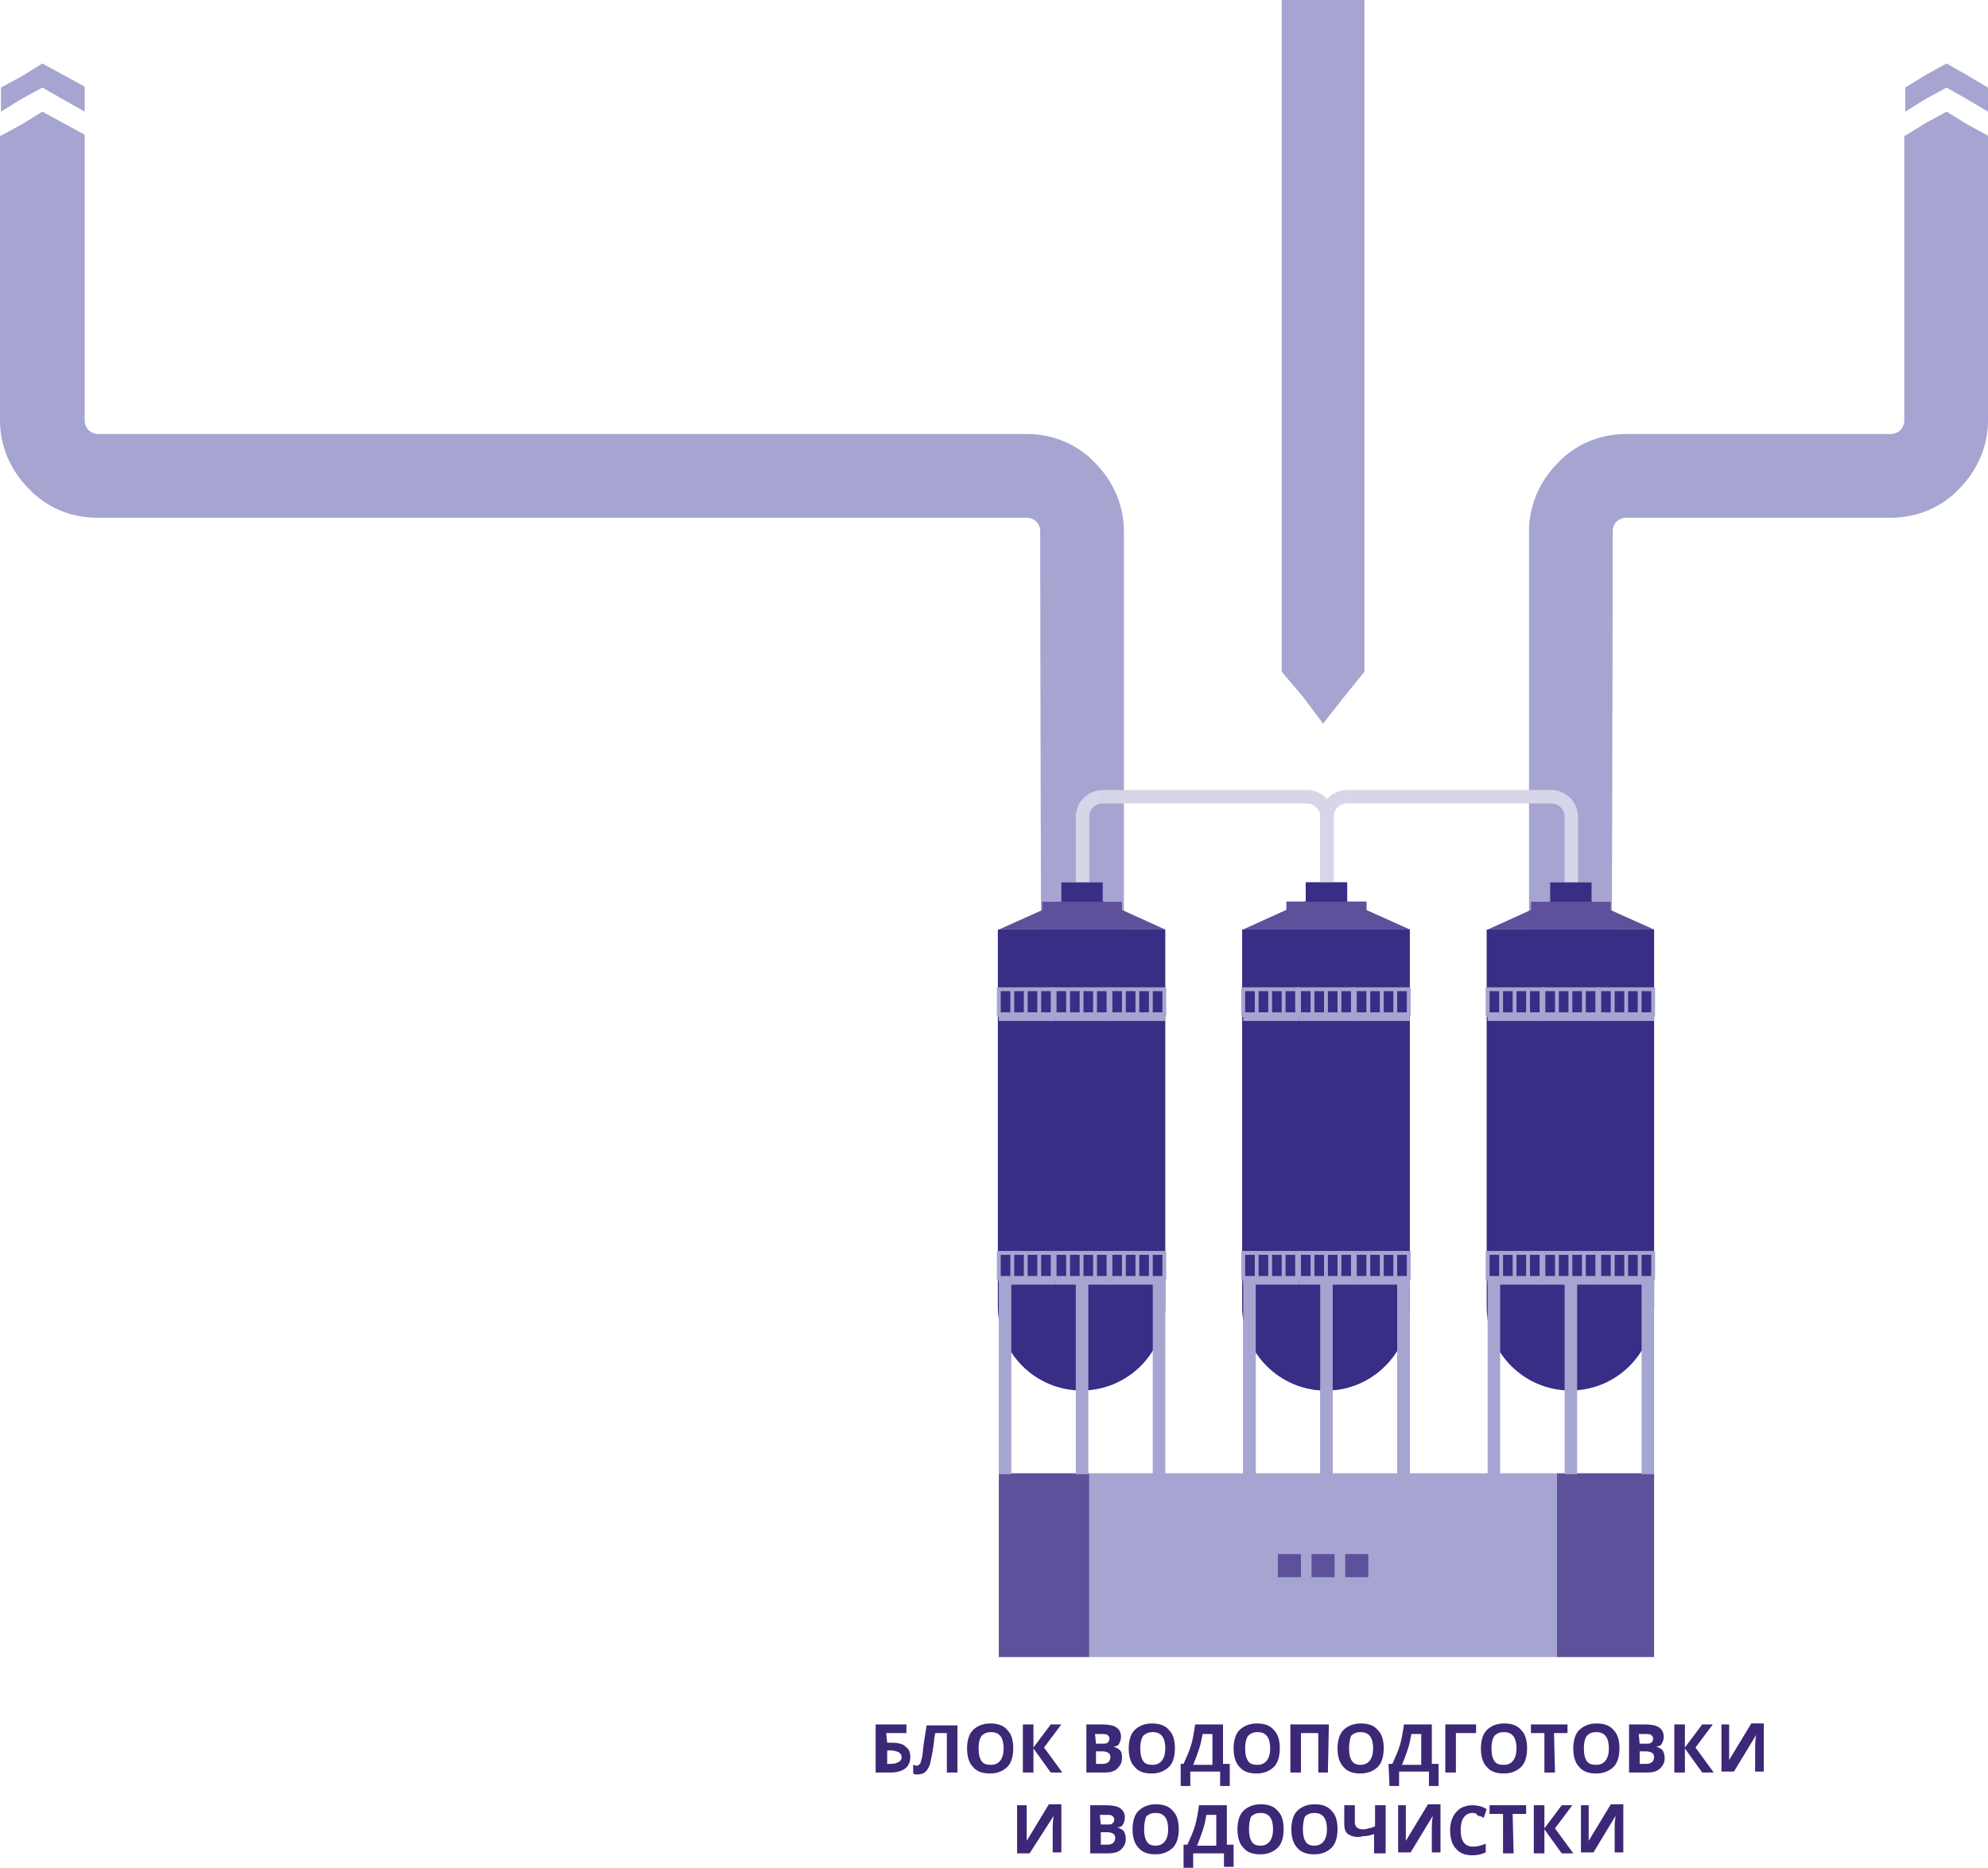
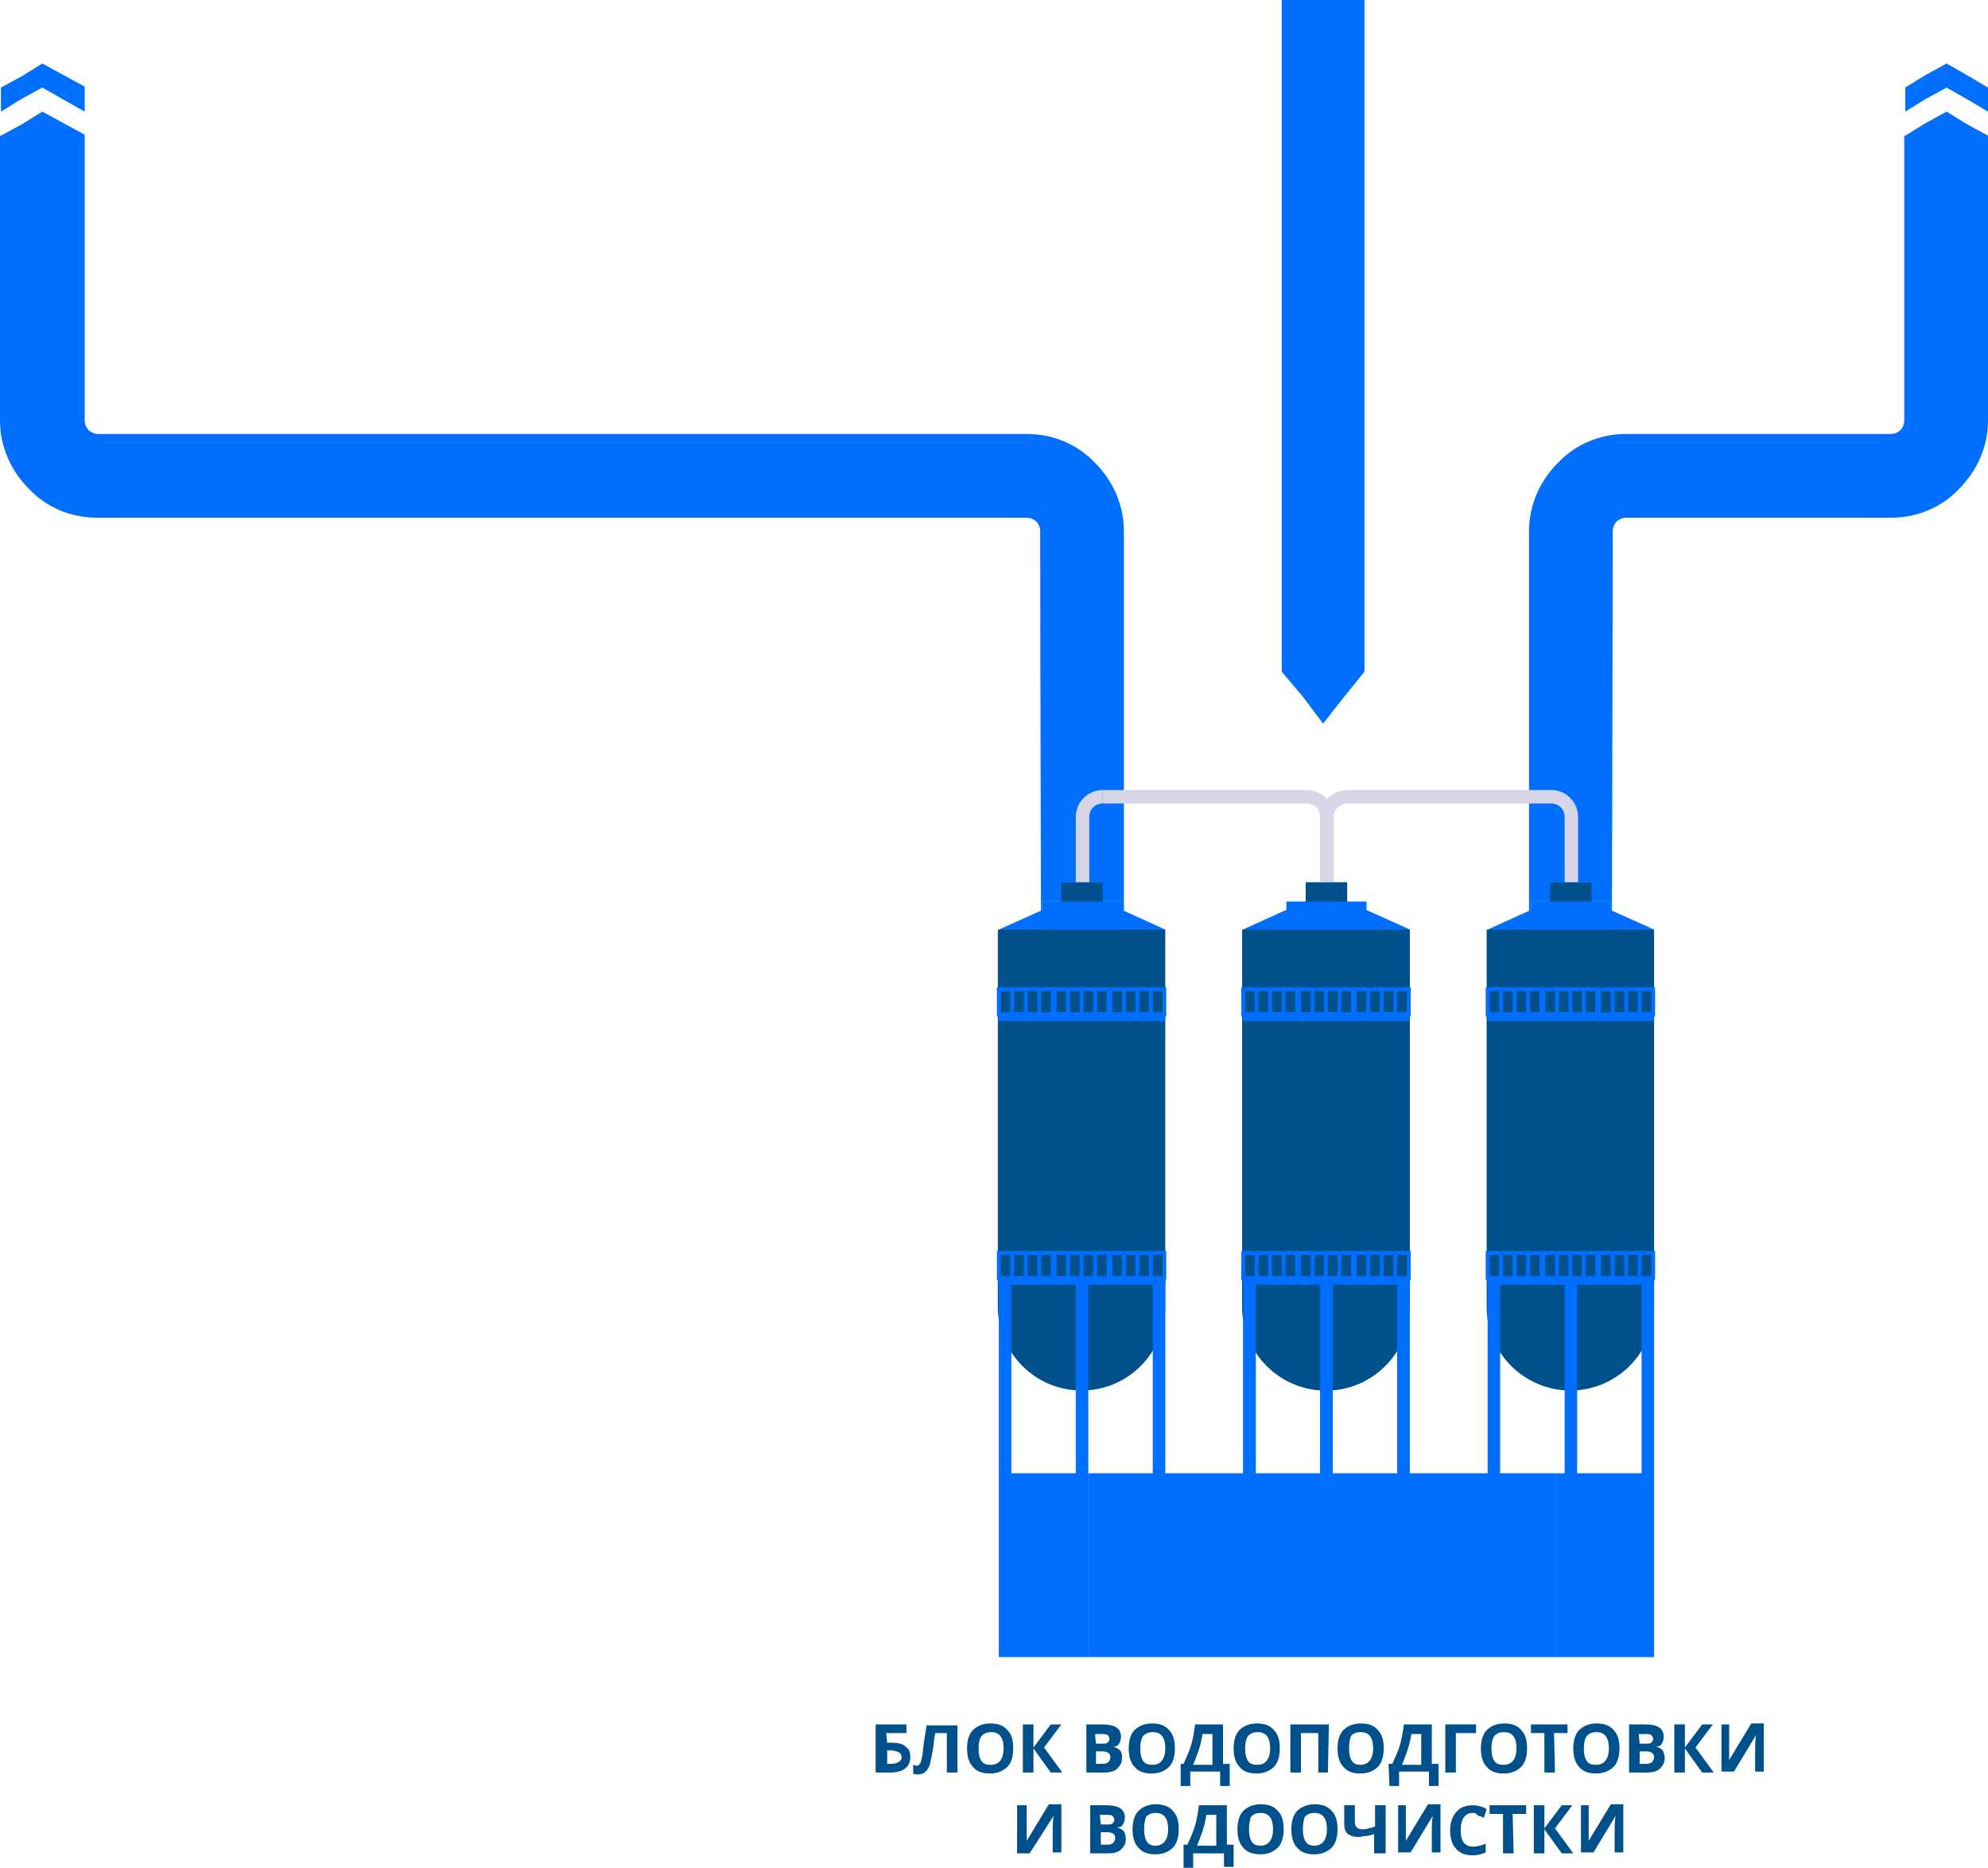
<svg xmlns="http://www.w3.org/2000/svg" version="1.1" id="Layer_1" x="0px" y="0px" viewBox="0 0 206.6 194.1" style="enable-background:new 0 0 206.6 194.1;" xml:space="preserve">
  <style type="text/css">
- 	.st0{fill:#A6A5D1;}
- 	.st1{fill-rule:evenodd;clip-rule:evenodd;fill:#A6A5D1;}
- 	.st2{fill-rule:evenodd;clip-rule:evenodd;fill:#5E519C;}
+ 	.st0{fill:#006EFF;}
+ 	.st1{fill-rule:evenodd;clip-rule:evenodd;fill:#006EFF;}
+ 	.st2{fill-rule:evenodd;clip-rule:evenodd;fill:#006EFF;}
	.st3{fill-rule:evenodd;clip-rule:evenodd;fill:#D7D5E8;}
	.st4{fill:#D7D5E8;}
- 	.st5{fill-rule:evenodd;clip-rule:evenodd;fill:#382E86;}
- 	.st6{fill:#3D2777;}
+ 	.st5{fill-rule:evenodd;clip-rule:evenodd;fill:#00508C;}
+ 	.st6{fill:#00508C;}
</style>
  <path class="st0" d="M0.1,11.6V9.1l2.2-1.2l2.1-1.3l2.2,1.2L8.8,9v2.6l-2.3-1.3L4.4,9.1l-2.2,1.2L0.1,11.6z M95.5,53.8H21.3H10.1  c-2.8,0-5.3-1.1-7.1-3c-1.8-1.8-3-4.3-3-7.1v-6.1l0,0v-21v-2.5l0,0h0.1l0,0l2.2-1.2l2.1-1.3l2.2,1.2L8.8,14v2.5v8.7  c0,7.5,0,6.4,0,18.5c0,0.4,0.2,0.8,0.4,1s0.6,0.4,1,0.4h11.1h74.3h11.1c2.8,0,5.3,1.1,7.1,3c1.8,1.8,3,4.3,3,7.1v50.5h-8.6  c0-9.2-0.1-37.7-0.1-50.5c0-0.4-0.2-0.8-0.4-1c-0.2-0.2-0.6-0.4-1-0.4C106.7,53.8,95.5,53.8,95.5,53.8z" />
  <polygon class="st0" points="198,11.6 198,9.1 200.1,7.8 202.3,6.6 204.4,7.8 206.6,9.1 206.6,11.6 204.4,10.3 202.3,9.1   200.1,10.3 " />
  <path class="st0" d="M180.8,53.8h15.7c2.8,0,5.3-1.1,7.1-3c1.8-1.8,3-4.3,3-7.1v-6.1v-0.3v-0.4v-0.4v-0.4v-0.4v-0.3v-0.3v-0.3v-0.3  v-0.3v-0.3v-0.3v-0.3V33v-0.3v-0.1v-0.2v-0.2V32v-0.2v-0.2v-0.2v-0.2V31v-0.2v-0.2v-0.2v-0.3v-0.3v-0.3v-0.3v-0.3v-0.3v-0.3V28v-0.3  v-0.3V27v-0.4v-0.4v-0.6v-0.4v-0.4v-0.5v-0.5v-0.5v-0.5v-0.5v-0.6v-0.6v-0.6v-0.6v-0.7v-2.7v-2.2v-0.2l-2.2-1.2l-2.1-1.3l-2.2,1.2  l-2.1,1.3l0,0h-0.1l0,0v2.5v21l0,0c0,1.6,0,3.6,0,6.1c0,0.4-0.2,0.8-0.4,1s-0.6,0.4-1,0.4h-15.7H169c-2.8,0-5.3,1.1-7.1,3  c-1.8,1.8-3,4.3-3,7.1v50.5h8.6c0-9.2,0.1-37.7,0.1-50.5c0-0.4,0.2-0.8,0.4-1s0.6-0.4,1-0.4C169,53.8,180.8,53.8,180.8,53.8z" />
  <polygon class="st1" points="133.2,-25.1 137.6,-20 141.8,-25.1 141.8,59.1 141.8,69.8 139.7,72.4 137.5,75.2 135.4,72.4   133.2,69.8 133.2,59.1 " />
  <polygon class="st1" points="113.2,172.2 161.8,172.2 161.8,153.1 138.1,153.1 113.2,153.1 " />
  <rect x="103.8" y="153.1" class="st2" width="9.4" height="19.1" />
  <rect x="161.8" y="153.1" class="st2" width="10.1" height="19.1" />
  <rect x="108.3" y="93.7" class="st3" width="8.3" height="18.2" />
  <rect x="133.7" y="93.7" class="st3" width="8.3" height="18.2" />
  <rect x="108.3" y="93.7" class="st2" width="8.3" height="9.1" />
  <rect x="133.7" y="93.7" class="st2" width="8.3" height="9.1" />
  <rect x="108.3" y="123" class="st2" width="8.3" height="9" />
  <rect x="133.7" y="123" class="st2" width="8.3" height="9" />
  <path class="st4" d="M113.2,91.7h-1.4v-6.8c0-1.6,1.3-2.8,2.8-2.8v1.4c-0.8,0-1.4,0.6-1.4,1.4V91.7z" />
  <path class="st4" d="M138.6,91.7h-1.4v-6.8c0-0.8-0.6-1.4-1.4-1.4h-21.2v-1.4h21.2c1.6,0,2.8,1.3,2.8,2.8L138.6,91.7L138.6,91.7z" />
  <path class="st5" d="M121.1,96.6v39.2c0,4.8-3.9,8.7-8.7,8.7c-4.8,0-8.7-3.9-8.7-8.7V96.6H121.1z" />
  <path class="st5" d="M146.5,96.6v39.2c0,4.8-3.9,8.7-8.7,8.7s-8.7-3.9-8.7-8.7V96.6H146.5z" />
  <polygon class="st2" points="103.8,96.6 121.1,96.6 112.5,92.7 " />
  <polygon class="st2" points="129.2,96.6 146.5,96.6 137.8,92.7 " />
  <rect x="110.3" y="91.7" class="st5" width="4.3" height="2" />
  <rect x="135.7" y="91.7" class="st5" width="4.3" height="2" />
  <rect x="103.8" y="105.2" class="st1" width="5.8" height="0.9" />
  <path class="st0" d="M108,102.6L108,102.6L108,102.6h1.4h0.2v0.2v2.7c0,0.1-0.1,0.2-0.2,0.2s-0.2-0.1-0.2-0.2V103h-1v2.5  c0,0.1-0.1,0.2-0.2,0.2s-0.2-0.1-0.2-0.2V103h-1v2.5c0,0.1-0.1,0.2-0.2,0.2s-0.2-0.1-0.2-0.2V103h-1v2.5c0,0.1-0.1,0.2-0.2,0.2  s-0.2-0.1-0.2-0.2V103h-1v2.5c0,0.1-0.1,0.2-0.2,0.2s-0.2-0.1-0.2-0.2v-2.7v-0.2h0.2h1.3l0,0l0,0h1.3l0,0l0,0H108z" />
  <rect x="109.6" y="105.2" class="st1" width="5.8" height="0.9" />
  <path class="st0" d="M113.8,102.6L113.8,102.6L113.8,102.6h1.4h0.2v0.2v2.7c0,0.1-0.1,0.2-0.2,0.2s-0.2-0.1-0.2-0.2V103h-1v2.5  c0,0.1-0.1,0.2-0.2,0.2s-0.2-0.1-0.2-0.2V103h-1v2.5c0,0.1-0.1,0.2-0.2,0.2s-0.2-0.1-0.2-0.2V103h-1v2.5c0,0.1-0.1,0.2-0.2,0.2  s-0.2-0.1-0.2-0.2V103h-1v2.5c0,0.1-0.1,0.2-0.2,0.2s-0.2-0.1-0.2-0.2v-2.7v-0.2h0.2h1.3l0,0l0,0h1.3l0,0l0,0H113.8z" />
  <rect x="115.3" y="105.2" class="st1" width="5.8" height="0.9" />
  <path class="st0" d="M119.6,102.6L119.6,102.6L119.6,102.6h1.4h0.2v0.2v2.7c0,0.1-0.1,0.2-0.2,0.2s-0.2-0.1-0.2-0.2V103h-1v2.5  c0,0.1-0.1,0.2-0.2,0.2s-0.2-0.1-0.2-0.2V103h-1v2.5c0,0.1-0.1,0.2-0.2,0.2s-0.2-0.1-0.2-0.2V103h-1v2.5c0,0.1-0.1,0.2-0.2,0.2  s-0.2-0.1-0.2-0.2V103h-1v2.5c0,0.1-0.1,0.2-0.2,0.2s-0.2-0.1-0.2-0.2v-2.7v-0.2h0.2h1.3l0,0l0,0h1.3l0,0l0,0H119.6z" />
  <rect x="129.2" y="105.2" class="st1" width="5.8" height="0.9" />
  <path class="st0" d="M133.4,102.6L133.4,102.6L133.4,102.6h1.4h0.2v0.2v2.7c0,0.1-0.1,0.2-0.2,0.2c-0.1,0-0.2-0.1-0.2-0.2V103h-1  v2.5c0,0.1-0.1,0.2-0.2,0.2c-0.1,0-0.2-0.1-0.2-0.2V103h-1v2.5c0,0.1-0.1,0.2-0.2,0.2s-0.2-0.1-0.2-0.2V103h-1v2.5  c0,0.1-0.1,0.2-0.2,0.2c-0.1,0-0.2-0.1-0.2-0.2V103h-1v2.5c0,0.1-0.1,0.2-0.2,0.2c-0.1,0-0.2-0.1-0.2-0.2v-2.7v-0.2h0.2h1.3l0,0l0,0  h1.3l0,0l0,0H133.4z" />
  <rect x="135" y="105.2" class="st1" width="5.8" height="0.9" />
  <path class="st0" d="M139.2,102.6L139.2,102.6L139.2,102.6h1.4h0.2v0.2v2.7c0,0.1-0.1,0.2-0.2,0.2c-0.1,0-0.2-0.1-0.2-0.2V103h-1  v2.5c0,0.1-0.1,0.2-0.2,0.2c-0.1,0-0.2-0.1-0.2-0.2V103h-1v2.5c0,0.1-0.1,0.2-0.2,0.2c-0.1,0-0.2-0.1-0.2-0.2V103h-1v2.5  c0,0.1-0.1,0.2-0.2,0.2c-0.1,0-0.2-0.1-0.2-0.2V103h-1v2.5c0,0.1-0.1,0.2-0.2,0.2c-0.1,0-0.2-0.1-0.2-0.2v-2.7v-0.2h0.2h1.3l0,0l0,0  h1.3l0,0l0,0H139.2z" />
  <rect x="140.7" y="105.2" class="st1" width="5.8" height="0.9" />
  <path class="st0" d="M145,102.6L145,102.6L145,102.6h1.4h0.2v0.2v2.7c0,0.1-0.1,0.2-0.2,0.2c-0.1,0-0.2-0.1-0.2-0.2V103h-1v2.5  c0,0.1-0.1,0.2-0.2,0.2c-0.1,0-0.2-0.1-0.2-0.2V103h-1v2.5c0,0.1-0.1,0.2-0.2,0.2c-0.1,0-0.2-0.1-0.2-0.2V103h-1v2.5  c0,0.1-0.1,0.2-0.2,0.2c-0.1,0-0.2-0.1-0.2-0.2V103h-1v2.5c0,0.1-0.1,0.2-0.2,0.2c-0.1,0-0.2-0.1-0.2-0.2v-2.7v-0.2h0.2h1.3l0,0l0,0  h1.3l0,0l0,0H145z" />
  <rect x="103.8" y="132.6" class="st1" width="5.8" height="0.9" />
  <path class="st0" d="M108,130L108,130L108,130h1.4h0.2v0.2v2.7c0,0.1-0.1,0.2-0.2,0.2s-0.2-0.1-0.2-0.2v-2.5h-1v2.5  c0,0.1-0.1,0.2-0.2,0.2s-0.2-0.1-0.2-0.2v-2.5h-1v2.5c0,0.1-0.1,0.2-0.2,0.2s-0.2-0.1-0.2-0.2v-2.5h-1v2.5c0,0.1-0.1,0.2-0.2,0.2  s-0.2-0.1-0.2-0.2v-2.5h-1v2.5c0,0.1-0.1,0.2-0.2,0.2s-0.2-0.1-0.2-0.2v-2.7V130h0.2h1.3l0,0l0,0h1.3l0,0l0,0H108z" />
  <rect x="109.6" y="132.6" class="st1" width="5.8" height="0.9" />
  <path class="st0" d="M113.8,130L113.8,130L113.8,130h1.4h0.2v0.2v2.7c0,0.1-0.1,0.2-0.2,0.2s-0.2-0.1-0.2-0.2v-2.5h-1v2.5  c0,0.1-0.1,0.2-0.2,0.2s-0.2-0.1-0.2-0.2v-2.5h-1v2.5c0,0.1-0.1,0.2-0.2,0.2s-0.2-0.1-0.2-0.2v-2.5h-1v2.5c0,0.1-0.1,0.2-0.2,0.2  s-0.2-0.1-0.2-0.2v-2.5h-1v2.5c0,0.1-0.1,0.2-0.2,0.2s-0.2-0.1-0.2-0.2v-2.7V130h0.2h1.3l0,0l0,0h1.3l0,0l0,0H113.8z" />
  <rect x="115.3" y="132.6" class="st1" width="5.8" height="0.9" />
  <path class="st0" d="M119.6,130L119.6,130L119.6,130h1.4h0.2v0.2v2.7c0,0.1-0.1,0.2-0.2,0.2s-0.2-0.1-0.2-0.2v-2.5h-1v2.5  c0,0.1-0.1,0.2-0.2,0.2s-0.2-0.1-0.2-0.2v-2.5h-1v2.5c0,0.1-0.1,0.2-0.2,0.2s-0.2-0.1-0.2-0.2v-2.5h-1v2.5c0,0.1-0.1,0.2-0.2,0.2  s-0.2-0.1-0.2-0.2v-2.5h-1v2.5c0,0.1-0.1,0.2-0.2,0.2s-0.2-0.1-0.2-0.2v-2.7V130h0.2h1.3l0,0l0,0h1.3l0,0l0,0H119.6z" />
  <rect x="129.2" y="132.6" class="st1" width="5.8" height="0.9" />
  <path class="st0" d="M133.4,130L133.4,130L133.4,130h1.4h0.2v0.2v2.7c0,0.1-0.1,0.2-0.2,0.2c-0.1,0-0.2-0.1-0.2-0.2v-2.5h-1v2.5  c0,0.1-0.1,0.2-0.2,0.2c-0.1,0-0.2-0.1-0.2-0.2v-2.5h-1v2.5c0,0.1-0.1,0.2-0.2,0.2s-0.2-0.1-0.2-0.2v-2.5h-1v2.5  c0,0.1-0.1,0.2-0.2,0.2c-0.1,0-0.2-0.1-0.2-0.2v-2.5h-1v2.5c0,0.1-0.1,0.2-0.2,0.2c-0.1,0-0.2-0.1-0.2-0.2v-2.7V130h0.2h1.3l0,0l0,0  h1.3l0,0l0,0H133.4z" />
  <rect x="135" y="132.6" class="st1" width="5.8" height="0.9" />
  <path class="st0" d="M139.2,130L139.2,130L139.2,130h1.4h0.2v0.2v2.7c0,0.1-0.1,0.2-0.2,0.2c-0.1,0-0.2-0.1-0.2-0.2v-2.5h-1v2.5  c0,0.1-0.1,0.2-0.2,0.2c-0.1,0-0.2-0.1-0.2-0.2v-2.5h-1v2.5c0,0.1-0.1,0.2-0.2,0.2c-0.1,0-0.2-0.1-0.2-0.2v-2.5h-1v2.5  c0,0.1-0.1,0.2-0.2,0.2c-0.1,0-0.2-0.1-0.2-0.2v-2.5h-1v2.5c0,0.1-0.1,0.2-0.2,0.2c-0.1,0-0.2-0.1-0.2-0.2v-2.7V130h0.2h1.3l0,0l0,0  h1.3l0,0l0,0H139.2z" />
  <rect x="140.7" y="132.6" class="st1" width="5.8" height="0.9" />
  <path class="st0" d="M145,130L145,130L145,130h1.4h0.2v0.2v2.7c0,0.1-0.1,0.2-0.2,0.2c-0.1,0-0.2-0.1-0.2-0.2v-2.5h-1v2.5  c0,0.1-0.1,0.2-0.2,0.2c-0.1,0-0.2-0.1-0.2-0.2v-2.5h-1v2.5c0,0.1-0.1,0.2-0.2,0.2c-0.1,0-0.2-0.1-0.2-0.2v-2.5h-1v2.5  c0,0.1-0.1,0.2-0.2,0.2c-0.1,0-0.2-0.1-0.2-0.2v-2.5h-1v2.5c0,0.1-0.1,0.2-0.2,0.2c-0.1,0-0.2-0.1-0.2-0.2v-2.7V130h0.2h1.3l0,0l0,0  h1.3l0,0l0,0H145z" />
  <rect x="103.8" y="133" class="st1" width="1.3" height="20.2" />
  <rect x="129.2" y="133" class="st1" width="1.3" height="20.2" />
  <rect x="119.8" y="133" class="st1" width="1.3" height="20.2" />
  <rect x="145.2" y="133" class="st1" width="1.3" height="20.2" />
  <rect x="111.8" y="133" class="st1" width="1.3" height="20.2" />
  <rect x="137.2" y="133" class="st1" width="1.3" height="20.2" />
  <rect x="133.7" y="93.7" class="st3" width="8.3" height="18.2" />
  <rect x="159.1" y="93.7" class="st3" width="8.3" height="18.2" />
  <rect x="133.7" y="93.7" class="st2" width="8.3" height="9.1" />
  <rect x="159.1" y="93.7" class="st2" width="8.3" height="9.1" />
  <rect x="133.7" y="123" class="st2" width="8.3" height="9" />
  <rect x="159.1" y="123" class="st2" width="8.3" height="9" />
  <path class="st4" d="M138.6,91.7h-1.4v-6.8c0-1.6,1.3-2.8,2.8-2.8v1.4c-0.8,0-1.4,0.6-1.4,1.4L138.6,91.7L138.6,91.7z" />
  <path class="st4" d="M164,91.7h-1.4v-6.8c0-0.8-0.6-1.4-1.4-1.4H140v-1.4h21.2c1.6,0,2.8,1.3,2.8,2.8V91.7z" />
  <path class="st5" d="M146.5,96.6v39.2c0,4.8-3.9,8.7-8.7,8.7s-8.7-3.9-8.7-8.7V96.6H146.5z" />
  <path class="st5" d="M171.9,96.6v39.2c0,4.8-3.9,8.7-8.7,8.7s-8.7-3.9-8.7-8.7V96.6H171.9z" />
  <polygon class="st2" points="129.2,96.6 146.5,96.6 137.8,92.7 " />
  <polygon class="st2" points="154.6,96.6 171.9,96.6 163.2,92.7 " />
  <rect x="135.7" y="91.7" class="st5" width="4.3" height="2" />
  <rect x="161.1" y="91.7" class="st5" width="4.3" height="2" />
  <rect x="129.2" y="105.2" class="st1" width="5.8" height="0.9" />
  <path class="st0" d="M133.4,102.6L133.4,102.6L133.4,102.6h1.4h0.2v0.2v2.7c0,0.1-0.1,0.2-0.2,0.2c-0.1,0-0.2-0.1-0.2-0.2V103h-1  v2.5c0,0.1-0.1,0.2-0.2,0.2c-0.1,0-0.2-0.1-0.2-0.2V103h-1v2.5c0,0.1-0.1,0.2-0.2,0.2c-0.1,0-0.2-0.1-0.2-0.2V103h-1v2.5  c0,0.1-0.1,0.2-0.2,0.2c-0.1,0-0.2-0.1-0.2-0.2V103h-1v2.5c0,0.1-0.1,0.2-0.2,0.2c-0.1,0-0.2-0.1-0.2-0.2v-2.7v-0.2h0.2h1.3l0,0l0,0  h1.3l0,0l0,0H133.4z" />
  <rect x="135" y="105.2" class="st1" width="5.8" height="0.9" />
  <path class="st0" d="M139.2,102.6L139.2,102.6L139.2,102.6h1.4h0.2v0.2v2.7c0,0.1-0.1,0.2-0.2,0.2c-0.1,0-0.2-0.1-0.2-0.2V103h-1  v2.5c0,0.1-0.1,0.2-0.2,0.2c-0.1,0-0.2-0.1-0.2-0.2V103h-1v2.5c0,0.1-0.1,0.2-0.2,0.2c-0.1,0-0.2-0.1-0.2-0.2V103h-1v2.5  c0,0.1-0.1,0.2-0.2,0.2c-0.1,0-0.2-0.1-0.2-0.2V103h-1v2.5c0,0.1-0.1,0.2-0.2,0.2c-0.1,0-0.2-0.1-0.2-0.2v-2.7v-0.2h0.2h1.3l0,0l0,0  h1.3l0,0l0,0H139.2z" />
  <rect x="140.7" y="105.2" class="st1" width="5.8" height="0.9" />
  <path class="st0" d="M145,102.6L145,102.6L145,102.6h1.4h0.2v0.2v2.7c0,0.1-0.1,0.2-0.2,0.2c-0.1,0-0.2-0.1-0.2-0.2V103h-1v2.5  c0,0.1-0.1,0.2-0.2,0.2c-0.1,0-0.2-0.1-0.2-0.2V103h-1v2.5c0,0.1-0.1,0.2-0.2,0.2c-0.1,0-0.2-0.1-0.2-0.2V103h-1v2.5  c0,0.1-0.1,0.2-0.2,0.2c-0.1,0-0.2-0.1-0.2-0.2V103h-1v2.5c0,0.1-0.1,0.2-0.2,0.2c-0.1,0-0.2-0.1-0.2-0.2v-2.7v-0.2h0.2h1.3l0,0l0,0  h1.3l0,0l0,0H145z" />
  <rect x="154.6" y="105.2" class="st1" width="5.8" height="0.9" />
  <path class="st0" d="M158.8,102.6L158.8,102.6L158.8,102.6h1.4h0.2v0.2v2.7c0,0.1-0.1,0.2-0.2,0.2c-0.1,0-0.2-0.1-0.2-0.2V103h-1  v2.5c0,0.1-0.1,0.2-0.2,0.2c-0.1,0-0.2-0.1-0.2-0.2V103h-1v2.5c0,0.1-0.1,0.2-0.2,0.2c-0.1,0-0.2-0.1-0.2-0.2V103h-1v2.5  c0,0.1-0.1,0.2-0.2,0.2c-0.1,0-0.2-0.1-0.2-0.2V103h-1v2.5c0,0.1-0.1,0.2-0.2,0.2c-0.1,0-0.2-0.1-0.2-0.2v-2.7v-0.2h0.2h1.3l0,0l0,0  h1.3l0,0l0,0H158.8z" />
  <rect x="160.3" y="105.2" class="st1" width="5.8" height="0.9" />
  <path class="st0" d="M164.6,102.6L164.6,102.6L164.6,102.6h1.4h0.2v0.2v2.7c0,0.1-0.1,0.2-0.2,0.2c-0.1,0-0.2-0.1-0.2-0.2V103h-1  v2.5c0,0.1-0.1,0.2-0.2,0.2c-0.1,0-0.2-0.1-0.2-0.2V103h-1v2.5c0,0.1-0.1,0.2-0.2,0.2c-0.1,0-0.2-0.1-0.2-0.2V103h-1v2.5  c0,0.1-0.1,0.2-0.2,0.2c-0.1,0-0.2-0.1-0.2-0.2V103h-1v2.5c0,0.1-0.1,0.2-0.2,0.2c-0.1,0-0.2-0.1-0.2-0.2v-2.7v-0.2h0.2h1.3l0,0l0,0  h1.3l0,0l0,0H164.6z" />
  <rect x="166.1" y="105.2" class="st1" width="5.8" height="0.9" />
  <path class="st0" d="M170.4,102.6L170.4,102.6L170.4,102.6h1.4h0.2v0.2v2.7c0,0.1-0.1,0.2-0.2,0.2c-0.1,0-0.2-0.1-0.2-0.2V103h-1  v2.5c0,0.1-0.1,0.2-0.2,0.2c-0.1,0-0.2-0.1-0.2-0.2V103h-1v2.5c0,0.1-0.1,0.2-0.2,0.2c-0.1,0-0.2-0.1-0.2-0.2V103h-1v2.5  c0,0.1-0.1,0.2-0.2,0.2s-0.2-0.1-0.2-0.2V103h-1v2.5c0,0.1-0.1,0.2-0.2,0.2c-0.1,0-0.2-0.1-0.2-0.2v-2.7v-0.2h0.2h1.3l0,0l0,0h1.3  l0,0l0,0H170.4z" />
  <rect x="129.2" y="132.6" class="st1" width="5.8" height="0.9" />
  <path class="st0" d="M133.4,130L133.4,130L133.4,130h1.4h0.2v0.2v2.7c0,0.1-0.1,0.2-0.2,0.2c-0.1,0-0.2-0.1-0.2-0.2v-2.5h-1v2.5  c0,0.1-0.1,0.2-0.2,0.2c-0.1,0-0.2-0.1-0.2-0.2v-2.5h-1v2.5c0,0.1-0.1,0.2-0.2,0.2c-0.1,0-0.2-0.1-0.2-0.2v-2.5h-1v2.5  c0,0.1-0.1,0.2-0.2,0.2c-0.1,0-0.2-0.1-0.2-0.2v-2.5h-1v2.5c0,0.1-0.1,0.2-0.2,0.2c-0.1,0-0.2-0.1-0.2-0.2v-2.7V130h0.2h1.3l0,0l0,0  h1.3l0,0l0,0H133.4z" />
  <rect x="135" y="132.6" class="st1" width="5.8" height="0.9" />
  <path class="st0" d="M139.2,130L139.2,130L139.2,130h1.4h0.2v0.2v2.7c0,0.1-0.1,0.2-0.2,0.2c-0.1,0-0.2-0.1-0.2-0.2v-2.5h-1v2.5  c0,0.1-0.1,0.2-0.2,0.2c-0.1,0-0.2-0.1-0.2-0.2v-2.5h-1v2.5c0,0.1-0.1,0.2-0.2,0.2c-0.1,0-0.2-0.1-0.2-0.2v-2.5h-1v2.5  c0,0.1-0.1,0.2-0.2,0.2c-0.1,0-0.2-0.1-0.2-0.2v-2.5h-1v2.5c0,0.1-0.1,0.2-0.2,0.2c-0.1,0-0.2-0.1-0.2-0.2v-2.7V130h0.2h1.3l0,0l0,0  h1.3l0,0l0,0H139.2z" />
  <rect x="140.7" y="132.6" class="st1" width="5.8" height="0.9" />
  <path class="st0" d="M145,130L145,130L145,130h1.4h0.2v0.2v2.7c0,0.1-0.1,0.2-0.2,0.2c-0.1,0-0.2-0.1-0.2-0.2v-2.5h-1v2.5  c0,0.1-0.1,0.2-0.2,0.2c-0.1,0-0.2-0.1-0.2-0.2v-2.5h-1v2.5c0,0.1-0.1,0.2-0.2,0.2c-0.1,0-0.2-0.1-0.2-0.2v-2.5h-1v2.5  c0,0.1-0.1,0.2-0.2,0.2c-0.1,0-0.2-0.1-0.2-0.2v-2.5h-1v2.5c0,0.1-0.1,0.2-0.2,0.2c-0.1,0-0.2-0.1-0.2-0.2v-2.7V130h0.2h1.3l0,0l0,0  h1.3l0,0l0,0H145z" />
  <rect x="154.6" y="132.6" class="st1" width="5.8" height="0.9" />
  <path class="st0" d="M158.8,130L158.8,130L158.8,130h1.4h0.2v0.2v2.7c0,0.1-0.1,0.2-0.2,0.2c-0.1,0-0.2-0.1-0.2-0.2v-2.5h-1v2.5  c0,0.1-0.1,0.2-0.2,0.2c-0.1,0-0.2-0.1-0.2-0.2v-2.5h-1v2.5c0,0.1-0.1,0.2-0.2,0.2c-0.1,0-0.2-0.1-0.2-0.2v-2.5h-1v2.5  c0,0.1-0.1,0.2-0.2,0.2c-0.1,0-0.2-0.1-0.2-0.2v-2.5h-1v2.5c0,0.1-0.1,0.2-0.2,0.2c-0.1,0-0.2-0.1-0.2-0.2v-2.7V130h0.2h1.3l0,0l0,0  h1.3l0,0l0,0H158.8z" />
  <rect x="160.3" y="132.6" class="st1" width="5.8" height="0.9" />
  <path class="st0" d="M164.6,130L164.6,130L164.6,130h1.4h0.2v0.2v2.7c0,0.1-0.1,0.2-0.2,0.2c-0.1,0-0.2-0.1-0.2-0.2v-2.5h-1v2.5  c0,0.1-0.1,0.2-0.2,0.2c-0.1,0-0.2-0.1-0.2-0.2v-2.5h-1v2.5c0,0.1-0.1,0.2-0.2,0.2c-0.1,0-0.2-0.1-0.2-0.2v-2.5h-1v2.5  c0,0.1-0.1,0.2-0.2,0.2c-0.1,0-0.2-0.1-0.2-0.2v-2.5h-1v2.5c0,0.1-0.1,0.2-0.2,0.2c-0.1,0-0.2-0.1-0.2-0.2v-2.7V130h0.2h1.3l0,0l0,0  h1.3l0,0l0,0H164.6z" />
  <rect x="166.1" y="132.6" class="st1" width="5.8" height="0.9" />
  <path class="st0" d="M170.4,130L170.4,130L170.4,130h1.4h0.2v0.2v2.7c0,0.1-0.1,0.2-0.2,0.2c-0.1,0-0.2-0.1-0.2-0.2v-2.5h-1v2.5  c0,0.1-0.1,0.2-0.2,0.2c-0.1,0-0.2-0.1-0.2-0.2v-2.5h-1v2.5c0,0.1-0.1,0.2-0.2,0.2c-0.1,0-0.2-0.1-0.2-0.2v-2.5h-1v2.5  c0,0.1-0.1,0.2-0.2,0.2s-0.2-0.1-0.2-0.2v-2.5h-1v2.5c0,0.1-0.1,0.2-0.2,0.2c-0.1,0-0.2-0.1-0.2-0.2v-2.7V130h0.2h1.3l0,0l0,0h1.3  l0,0l0,0H170.4z" />
  <rect x="129.2" y="133" class="st1" width="1.3" height="20.2" />
  <rect x="154.6" y="133" class="st1" width="1.3" height="20.2" />
  <rect x="145.2" y="133" class="st1" width="1.3" height="20.2" />
  <rect x="170.6" y="133" class="st1" width="1.3" height="20.2" />
  <rect x="137.2" y="133" class="st1" width="1.3" height="20.2" />
  <rect x="162.6" y="133" class="st1" width="1.3" height="20.2" />
  <rect x="132.8" y="161.5" class="st2" width="2.4" height="2.4" />
  <rect x="136.3" y="161.5" class="st2" width="2.4" height="2.4" />
  <rect x="139.8" y="161.5" class="st2" width="2.4" height="2.4" />
  <g>
    <path class="st6" d="M92.2,181.1h0.4c0.7,0,1.2,0.1,1.5,0.4c0.4,0.3,0.5,0.6,0.5,1.1c0,1-0.7,1.6-2.1,1.6H91v-5h3.2v0.9h-2.1   L92.2,181.1L92.2,181.1z M92.2,183.3h0.4c0.4,0,0.6-0.1,0.8-0.2c0.2-0.1,0.3-0.3,0.3-0.5s-0.1-0.4-0.3-0.5   c-0.2-0.1-0.5-0.2-0.9-0.2h-0.3V183.3z" />
    <path class="st6" d="M99.5,184.2h-1.1v-4.1h-1.2l-0.1,0.5c-0.1,1.2-0.3,2-0.4,2.5s-0.3,0.8-0.5,1s-0.5,0.3-0.8,0.3   c-0.2,0-0.4,0-0.5-0.1v-0.9c0.1,0,0.3,0.1,0.4,0.1s0.2-0.1,0.3-0.2c0.1-0.1,0.1-0.3,0.2-0.6s0.1-0.8,0.2-1.5s0.2-1.3,0.3-1.9h3.2   V184.2z" />
    <path class="st6" d="M105.3,181.7c0,0.8-0.2,1.5-0.6,1.9s-1,0.7-1.8,0.7s-1.4-0.2-1.8-0.7c-0.4-0.4-0.6-1.1-0.6-1.9   c0-0.8,0.2-1.5,0.6-1.9s1-0.7,1.8-0.7s1.4,0.2,1.8,0.7C105.1,180.2,105.3,180.8,105.3,181.7z M101.7,181.7c0,0.6,0.1,1,0.3,1.3   s0.5,0.4,1,0.4c0.8,0,1.3-0.6,1.3-1.7c0-1.1-0.4-1.7-1.3-1.7c-0.4,0-0.7,0.1-1,0.4C101.8,180.7,101.7,181.1,101.7,181.7z" />
    <path class="st6" d="M110.4,184.2h-1.2l-1.8-2.5v2.5h-1.1v-5h1.1v2.4l1.8-2.4h1.1l-1.8,2.4L110.4,184.2z" />
    <path class="st6" d="M112.9,179.2h1.6c0.7,0,1.2,0.1,1.5,0.3s0.5,0.5,0.5,1c0,0.3-0.1,0.5-0.2,0.7s-0.3,0.3-0.6,0.3l0,0   c0.3,0.1,0.5,0.2,0.7,0.4s0.2,0.5,0.2,0.8c0,0.5-0.2,0.8-0.5,1.1s-0.8,0.4-1.3,0.4h-1.9C112.9,184.2,112.9,179.2,112.9,179.2z    M113.9,181.2h0.6c0.3,0,0.5,0,0.6-0.1s0.2-0.2,0.2-0.4s-0.1-0.3-0.2-0.4s-0.4-0.1-0.7-0.1h-0.6L113.9,181.2L113.9,181.2z    M113.9,182v1.3h0.7c0.3,0,0.5-0.1,0.6-0.2c0.1-0.1,0.2-0.3,0.2-0.5c0-0.4-0.3-0.6-0.9-0.6H113.9z" />
    <path class="st6" d="M122.1,181.7c0,0.8-0.2,1.5-0.6,1.9s-1,0.7-1.8,0.7s-1.4-0.2-1.8-0.7c-0.4-0.4-0.6-1.1-0.6-1.9   c0-0.8,0.2-1.5,0.6-1.9s1-0.7,1.8-0.7s1.4,0.2,1.8,0.7C121.9,180.2,122.1,180.8,122.1,181.7z M118.5,181.7c0,0.6,0.1,1,0.3,1.3   s0.5,0.4,1,0.4c0.8,0,1.3-0.6,1.3-1.7c0-1.1-0.4-1.7-1.3-1.7c-0.4,0-0.7,0.1-1,0.4C118.6,180.7,118.5,181.1,118.5,181.7z" />
    <path class="st6" d="M122.6,183.3h0.4c0.3-0.7,0.6-1.3,0.8-2c0.2-0.7,0.3-1.4,0.4-2.1h2.9v4.1h0.7v2.3h-1v-1.5h-3.1v1.5h-1v-2.3   H122.6z M125,180.1c-0.1,0.5-0.2,1.1-0.4,1.7c-0.2,0.6-0.4,1.1-0.6,1.6h2v-3.2h-1V180.1z" />
    <path class="st6" d="M133,181.7c0,0.8-0.2,1.5-0.6,1.9c-0.4,0.4-1,0.7-1.8,0.7s-1.4-0.2-1.8-0.7c-0.4-0.4-0.6-1.1-0.6-1.9   c0-0.8,0.2-1.5,0.6-1.9s1-0.7,1.8-0.7s1.4,0.2,1.8,0.7C132.8,180.2,133,180.8,133,181.7z M129.4,181.7c0,0.6,0.1,1,0.3,1.3   s0.5,0.4,1,0.4c0.8,0,1.3-0.6,1.3-1.7c0-1.1-0.4-1.7-1.3-1.7c-0.4,0-0.7,0.1-1,0.4C129.5,180.7,129.4,181.1,129.4,181.7z" />
    <path class="st6" d="M138,184.2h-1v-4.1h-1.8v4.1h-1.1v-5h4L138,184.2L138,184.2z" />
    <path class="st6" d="M143.8,181.7c0,0.8-0.2,1.5-0.6,1.9c-0.4,0.4-1,0.7-1.8,0.7s-1.4-0.2-1.8-0.7c-0.4-0.4-0.6-1.1-0.6-1.9   c0-0.8,0.2-1.5,0.6-1.9s1-0.7,1.8-0.7s1.4,0.2,1.8,0.7C143.6,180.2,143.8,180.8,143.8,181.7z M140.2,181.7c0,0.6,0.1,1,0.3,1.3   s0.5,0.4,0.9,0.4c0.8,0,1.3-0.6,1.3-1.7c0-1.1-0.4-1.7-1.3-1.7c-0.4,0-0.7,0.1-1,0.4C140.3,180.7,140.2,181.1,140.2,181.7z" />
    <path class="st6" d="M144.3,183.3h0.4c0.3-0.7,0.6-1.3,0.8-2s0.3-1.4,0.4-2.1h2.9v4.1h0.7v2.3h-1v-1.5h-3.1v1.5h-1L144.3,183.3   L144.3,183.3z M146.7,180.1c-0.1,0.5-0.2,1.1-0.4,1.7c-0.2,0.6-0.4,1.1-0.6,1.6h2v-3.2h-1V180.1z" />
    <path class="st6" d="M153.4,179.2v0.9h-2.1v4.1h-1.1v-5H153.4z" />
    <path class="st6" d="M158.7,181.7c0,0.8-0.2,1.5-0.6,1.9c-0.4,0.4-1,0.7-1.8,0.7s-1.4-0.2-1.8-0.7c-0.4-0.4-0.6-1.1-0.6-1.9   c0-0.8,0.2-1.5,0.6-1.9s1-0.7,1.8-0.7s1.4,0.2,1.8,0.7C158.5,180.2,158.7,180.8,158.7,181.7z M155,181.7c0,0.6,0.1,1,0.3,1.3   s0.5,0.4,1,0.4c0.8,0,1.3-0.6,1.3-1.7c0-1.1-0.4-1.7-1.3-1.7c-0.4,0-0.7,0.1-1,0.4C155.1,180.7,155,181.1,155,181.7z" />
    <path class="st6" d="M161.6,184.2h-1.1v-4.1h-1.4v-0.9h3.8v0.9h-1.4L161.6,184.2L161.6,184.2z" />
    <path class="st6" d="M168.3,181.7c0,0.8-0.2,1.5-0.6,1.9c-0.4,0.4-1,0.7-1.8,0.7s-1.4-0.2-1.8-0.7c-0.4-0.4-0.6-1.1-0.6-1.9   c0-0.8,0.2-1.5,0.6-1.9s1-0.7,1.8-0.7s1.4,0.2,1.8,0.7C168.1,180.2,168.3,180.8,168.3,181.7z M164.6,181.7c0,0.6,0.1,1,0.3,1.3   s0.5,0.4,1,0.4c0.8,0,1.3-0.6,1.3-1.7c0-1.1-0.4-1.7-1.3-1.7c-0.4,0-0.7,0.1-1,0.4C164.7,180.7,164.6,181.1,164.6,181.7z" />
    <path class="st6" d="M169.3,179.2h1.6c0.7,0,1.2,0.1,1.5,0.3s0.5,0.5,0.5,1c0,0.3-0.1,0.5-0.2,0.7s-0.3,0.3-0.6,0.3l0,0   c0.3,0.1,0.5,0.2,0.7,0.4c0.1,0.2,0.2,0.5,0.2,0.8c0,0.5-0.2,0.8-0.5,1.1s-0.8,0.4-1.3,0.4h-1.9V179.2z M170.4,181.2h0.6   c0.3,0,0.5,0,0.6-0.1s0.2-0.2,0.2-0.4s-0.1-0.3-0.2-0.4c-0.1-0.1-0.4-0.1-0.7-0.1h-0.6L170.4,181.2L170.4,181.2z M170.4,182v1.3   h0.7c0.3,0,0.5-0.1,0.6-0.2c0.1-0.1,0.2-0.3,0.2-0.5c0-0.4-0.3-0.6-0.9-0.6H170.4z" />
    <path class="st6" d="M178.1,184.2h-1.2l-1.8-2.5v2.5H174v-5h1.1v2.4l1.8-2.4h1.1l-1.8,2.4L178.1,184.2z" />
    <path class="st6" d="M178.7,179.2h1v2.4v0.6v0.7l0,0l2.3-3.8h1.3v5h-0.9v-2.4c0-0.3,0-0.8,0.1-1.4l0,0l-2.3,3.8h-1.3v-4.9   L178.7,179.2L178.7,179.2z" />
    <path class="st6" d="M105.7,187.6h1v2.4v0.6v0.7l0,0l2.3-3.8h1.3v5h-0.9v-2.4c0-0.3,0-0.8,0.1-1.4l0,0l-2.5,3.9h-1.3V187.6z" />
    <path class="st6" d="M113.3,187.6h1.6c0.7,0,1.2,0.1,1.5,0.3s0.5,0.5,0.5,1c0,0.3-0.1,0.5-0.2,0.7s-0.3,0.3-0.6,0.3l0,0   c0.3,0.1,0.5,0.2,0.7,0.4c0.1,0.2,0.2,0.5,0.2,0.8c0,0.5-0.2,0.8-0.5,1.1s-0.8,0.4-1.3,0.4h-1.9   C113.3,192.6,113.3,187.6,113.3,187.6z M114.4,189.6h0.6c0.3,0,0.5,0,0.6-0.1s0.2-0.2,0.2-0.4s-0.1-0.3-0.2-0.4   c-0.1-0.1-0.4-0.1-0.7-0.1h-0.6L114.4,189.6L114.4,189.6z M114.4,190.4v1.3h0.7c0.3,0,0.5-0.1,0.6-0.2c0.1-0.1,0.2-0.3,0.2-0.5   c0-0.4-0.3-0.6-0.9-0.6H114.4z" />
    <path class="st6" d="M122.5,190.1c0,0.8-0.2,1.5-0.6,1.9s-1,0.7-1.8,0.7s-1.4-0.2-1.8-0.7c-0.4-0.4-0.6-1.1-0.6-1.9   c0-0.8,0.2-1.5,0.6-1.9s1-0.7,1.8-0.7s1.4,0.2,1.8,0.7C122.3,188.6,122.5,189.2,122.5,190.1z M118.9,190.1c0,0.6,0.1,1,0.3,1.3   s0.5,0.4,0.9,0.4c0.8,0,1.3-0.6,1.3-1.7c0-1.1-0.4-1.7-1.3-1.7c-0.4,0-0.7,0.1-1,0.4C119,189.1,118.9,189.5,118.9,190.1z" />
    <path class="st6" d="M123,191.7h0.4c0.3-0.7,0.6-1.3,0.8-2c0.2-0.7,0.3-1.4,0.4-2.1h2.9v4.1h0.7v2.3h-1v-1.4H124v1.5h-1V191.7z    M125.4,188.5c-0.1,0.5-0.2,1.1-0.4,1.7c-0.2,0.6-0.4,1.1-0.6,1.6h2v-3.2h-1V188.5z" />
    <path class="st6" d="M133.4,190.1c0,0.8-0.2,1.5-0.6,1.9c-0.4,0.4-1,0.7-1.8,0.7s-1.4-0.2-1.8-0.7c-0.4-0.4-0.6-1.1-0.6-1.9   c0-0.8,0.2-1.5,0.6-1.9s1-0.7,1.8-0.7s1.4,0.2,1.8,0.7C133.2,188.6,133.4,189.2,133.4,190.1z M129.8,190.1c0,0.6,0.1,1,0.3,1.3   s0.5,0.4,0.9,0.4c0.8,0,1.3-0.6,1.3-1.7c0-1.1-0.4-1.7-1.3-1.7c-0.4,0-0.7,0.1-1,0.4C129.9,189.1,129.8,189.5,129.8,190.1z" />
    <path class="st6" d="M139,190.1c0,0.8-0.2,1.5-0.6,1.9c-0.4,0.4-1,0.7-1.8,0.7s-1.4-0.2-1.8-0.7c-0.4-0.4-0.6-1.1-0.6-1.9   c0-0.8,0.2-1.5,0.6-1.9s1-0.7,1.8-0.7s1.4,0.2,1.8,0.7C138.8,188.6,139,189.2,139,190.1z M135.4,190.1c0,0.6,0.1,1,0.3,1.3   s0.5,0.4,0.9,0.4c0.8,0,1.3-0.6,1.3-1.7c0-1.1-0.4-1.7-1.3-1.7c-0.4,0-0.7,0.1-1,0.4C135.5,189.1,135.4,189.5,135.4,190.1z" />
    <path class="st6" d="M143.9,192.6h-1.1v-2c-0.4,0.1-0.6,0.2-0.9,0.2s-0.5,0.1-0.7,0.1c-0.5,0-0.8-0.1-1.1-0.3s-0.4-0.6-0.4-1v-2   h1.1v1.8c0,0.2,0.1,0.4,0.2,0.5s0.3,0.2,0.6,0.2c0.2,0,0.4,0,0.6-0.1c0.2,0,0.4-0.1,0.7-0.2v-2.2h1.1v5H143.9z" />
    <path class="st6" d="M145.1,187.6h1v2.4v0.6v0.7l0,0l2.3-3.8h1.3v5h-0.9v-2.4c0-0.3,0-0.8,0.1-1.4l0,0l-2.3,3.8h-1.3v-4.9   L145.1,187.6L145.1,187.6z" />
    <path class="st6" d="M153,188.4c-0.4,0-0.7,0.2-0.9,0.5s-0.3,0.7-0.3,1.3c0,1.1,0.4,1.7,1.3,1.7c0.4,0,0.8-0.1,1.3-0.3v0.9   c-0.4,0.2-0.9,0.3-1.4,0.3c-0.7,0-1.3-0.2-1.7-0.7c-0.4-0.4-0.6-1.1-0.6-1.9c0-0.5,0.1-1,0.3-1.4s0.5-0.7,0.8-0.9   c0.4-0.2,0.8-0.3,1.2-0.3c0.5,0,1,0.1,1.5,0.4l-0.3,0.9c-0.2-0.1-0.4-0.2-0.6-0.2C153.4,188.4,153.2,188.4,153,188.4z" />
    <path class="st6" d="M157.3,192.6h-1.1v-4.1h-1.4v-0.9h3.8v0.9h-1.4L157.3,192.6L157.3,192.6z" />
    <path class="st6" d="M163.5,192.6h-1.2l-1.8-2.5v2.5h-1.1v-5h1.1v2.4l1.8-2.4h1.1l-1.8,2.4L163.5,192.6z" />
    <path class="st6" d="M164.1,187.6h1v2.4v0.6v0.7l0,0l2.3-3.8h1.3v5h-0.9v-2.4c0-0.3,0-0.8,0.1-1.4l0,0l-2.3,3.8h-1.3v-4.9   L164.1,187.6L164.1,187.6z" />
  </g>
</svg>
